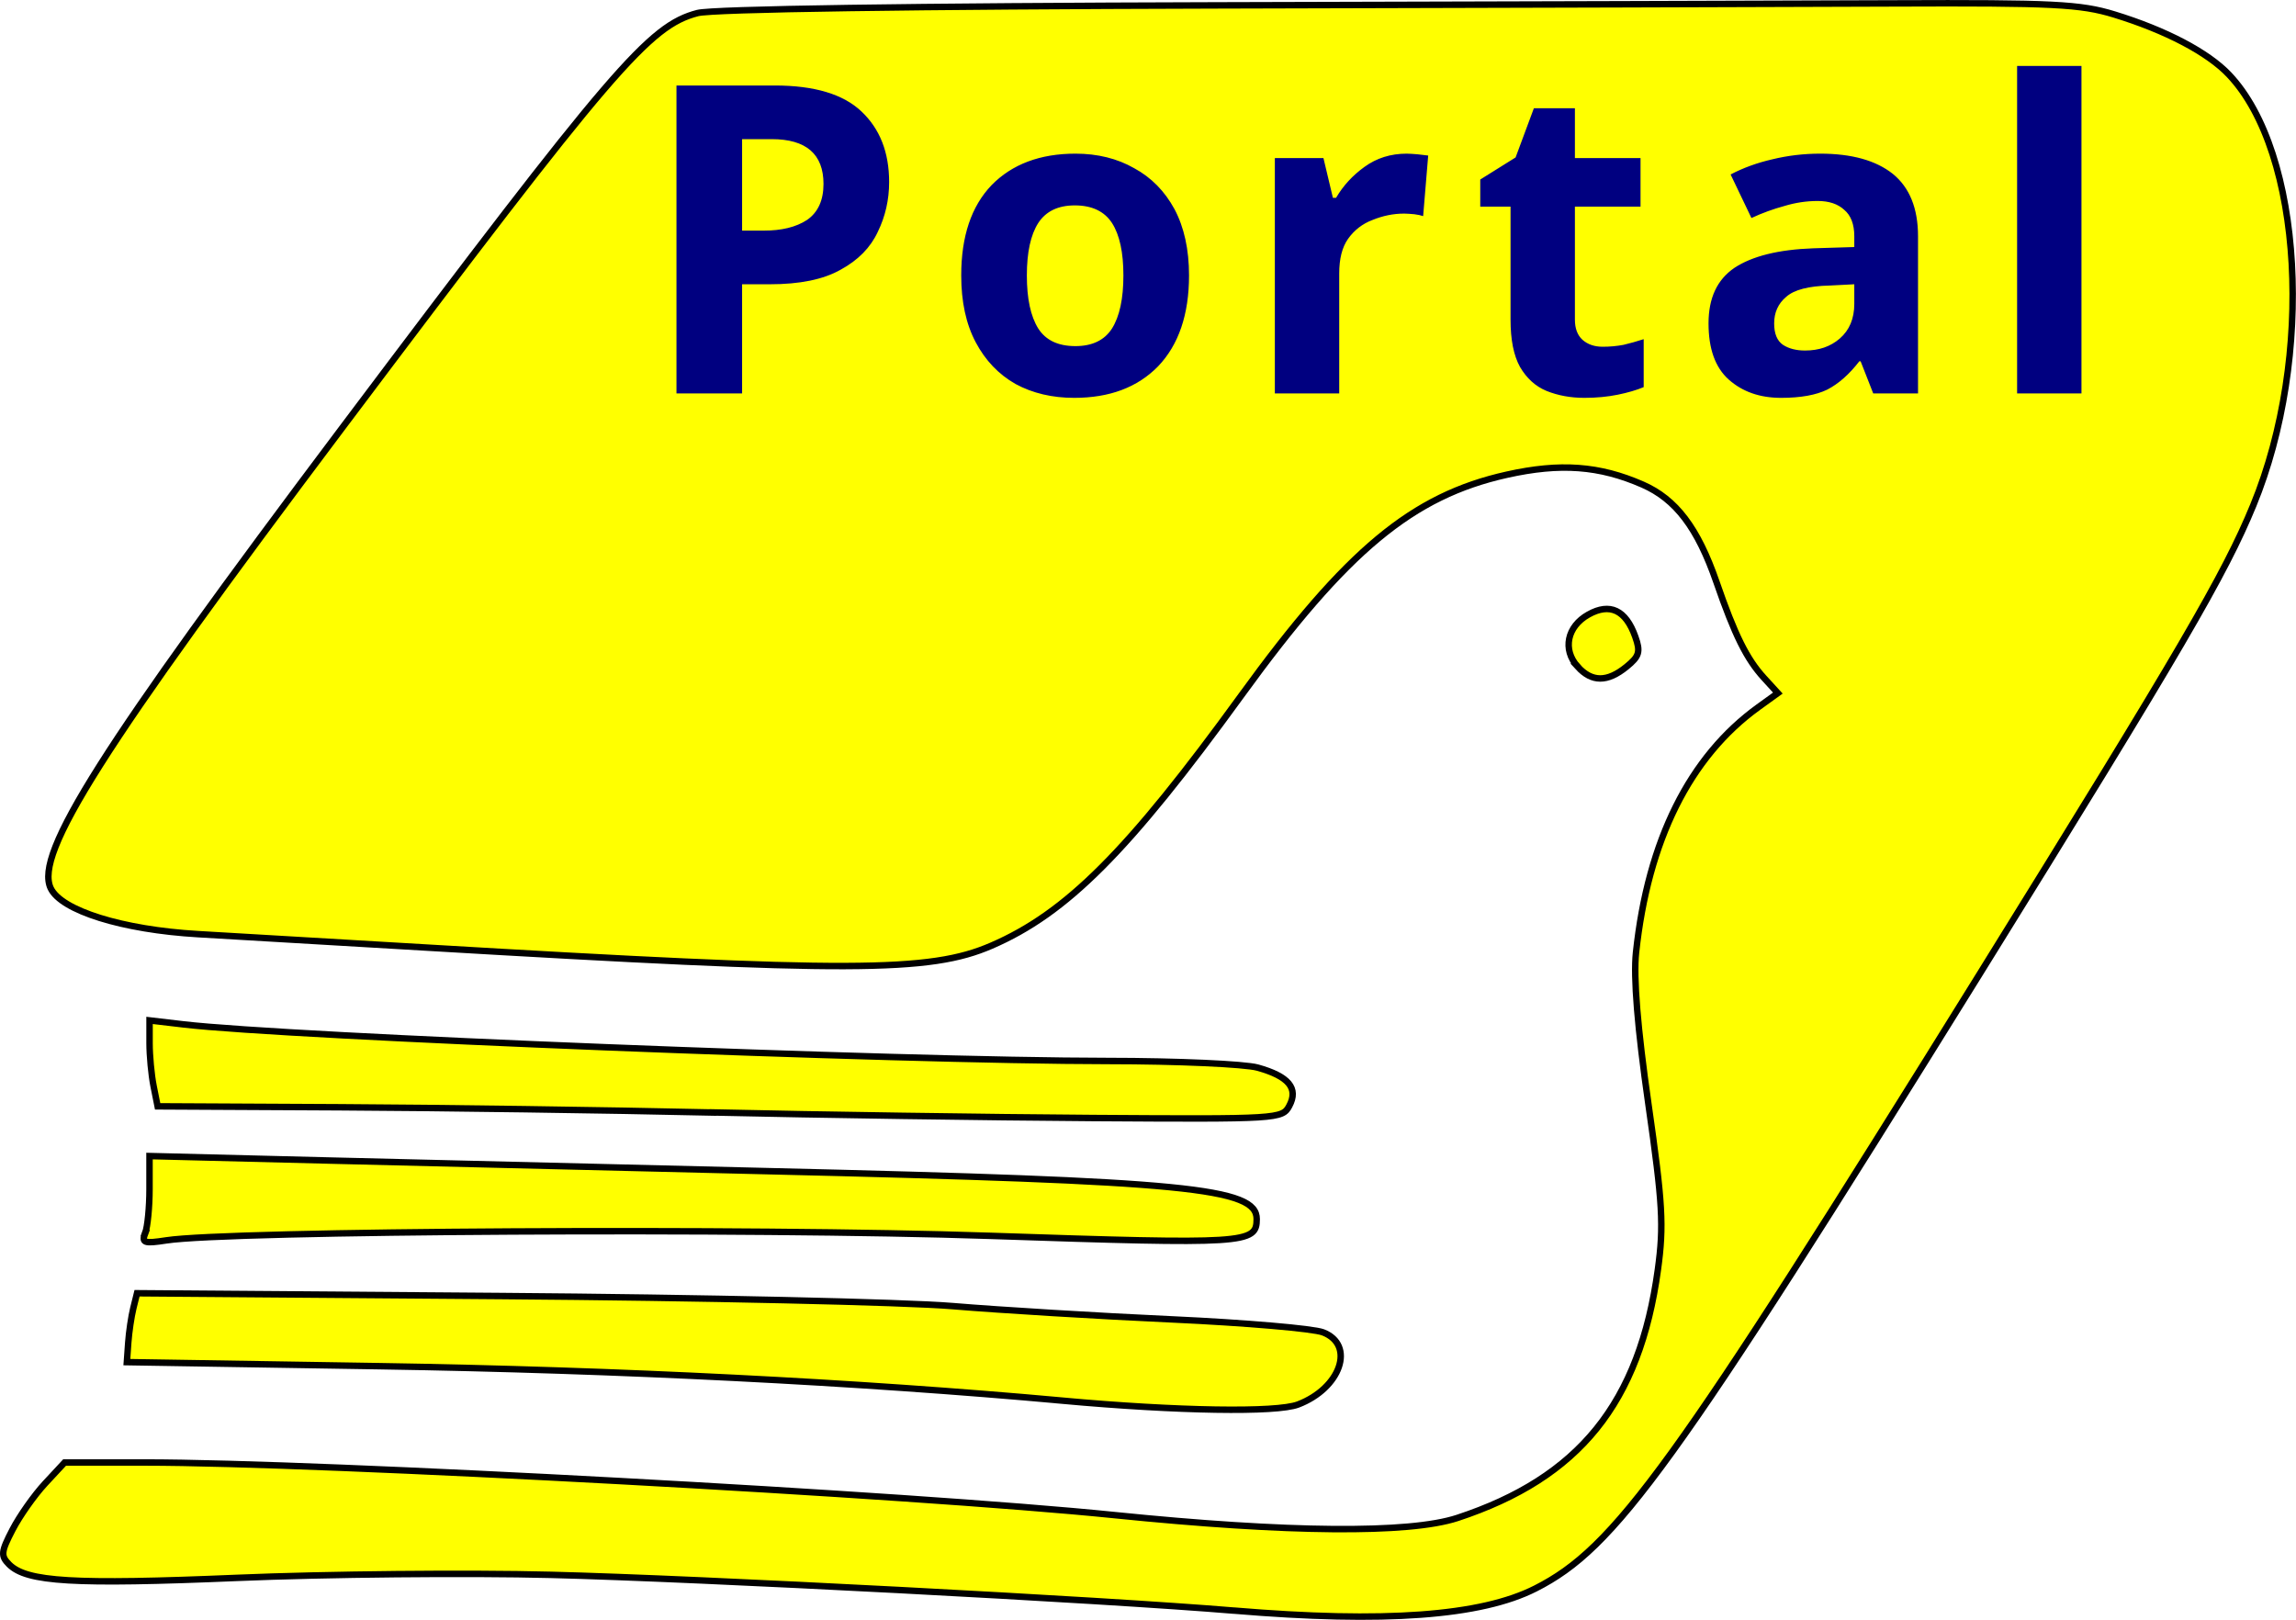
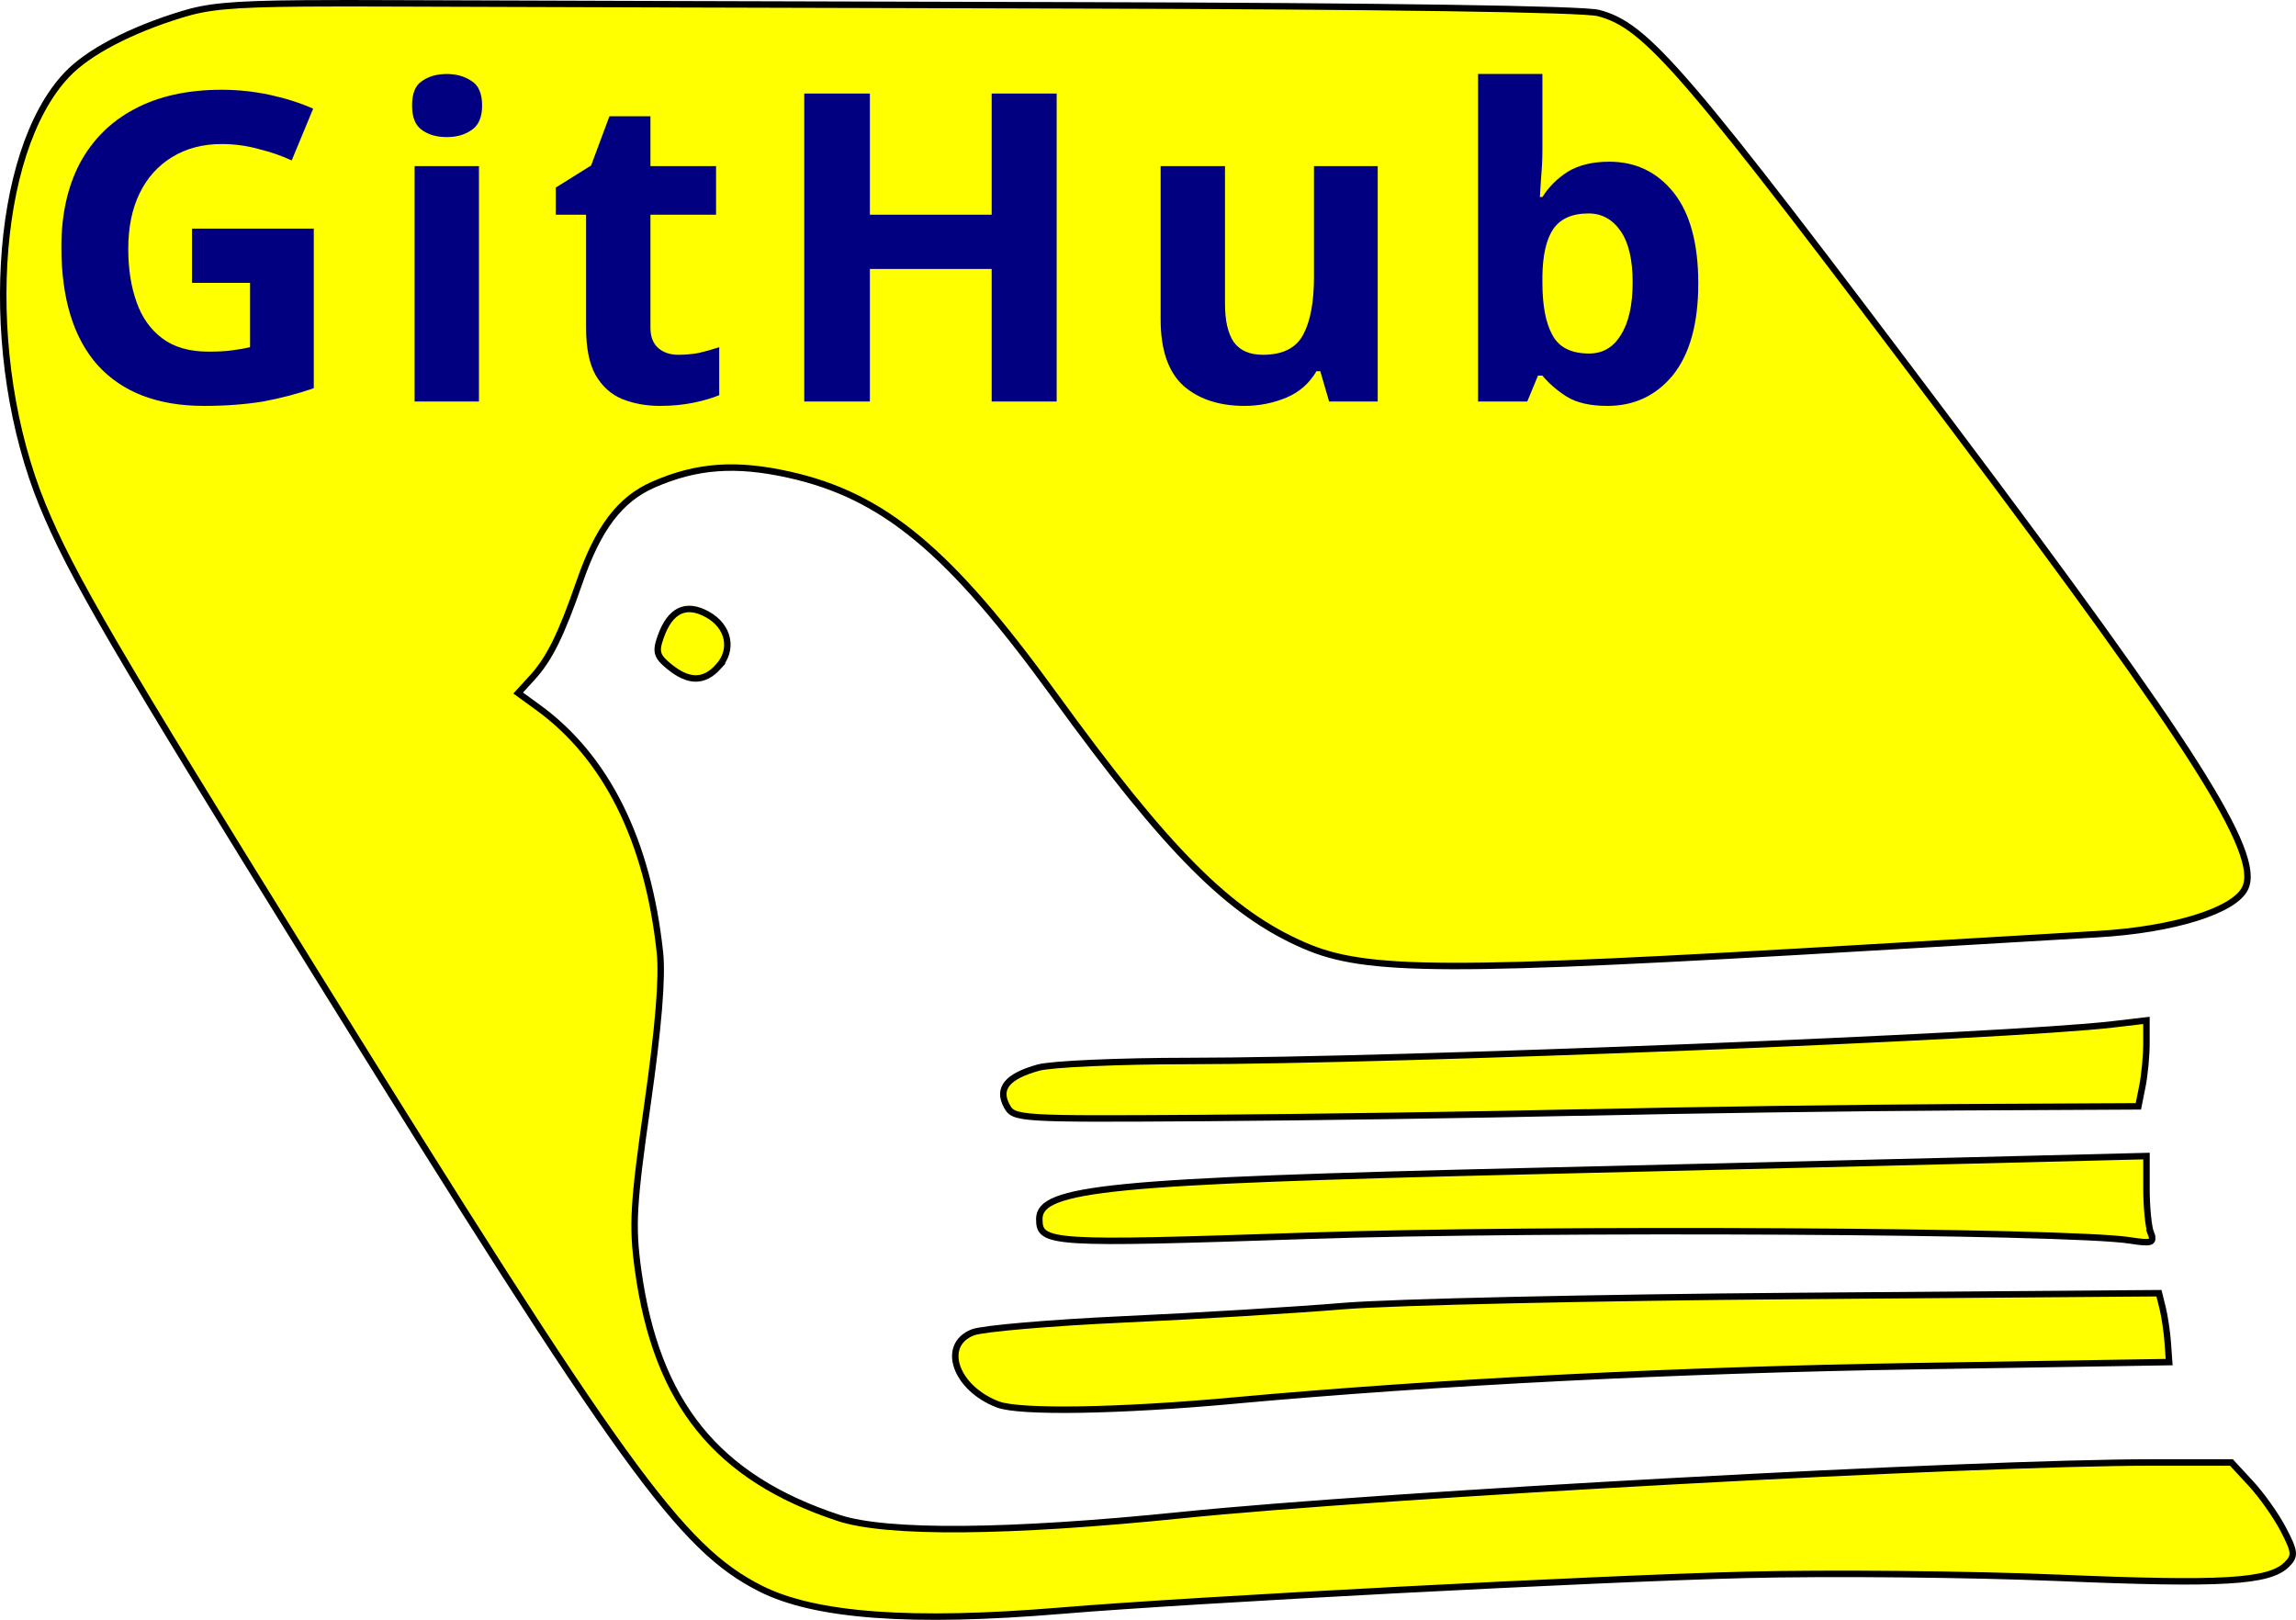
- <svg xmlns="http://www.w3.org/2000/svg" xmlns:xlink="http://www.w3.org/1999/xlink" id="svg2" version="1.1" width="56.851" height="40.112">
+ <svg xmlns="http://www.w3.org/2000/svg" xmlns:xlink="http://www.w3.org/1999/xlink" id="svg2" version="1.1" width="56.851" height="40.11">
  <defs id="defs6">
    <linearGradient x1="186.42" y1="248.05" gradientTransform="matrix(1.1115,0,0,1.1115,27.807,-31.68)" x2="195.7" gradientUnits="userSpaceOnUse" y2="254.92" id="linearGradient3839">
      <stop offset="0" stop-color="#f2f2f2" id="stop3412-2" />
      <stop offset="1" stop-color="#afa2a2" id="stop3414-8" />
    </linearGradient>
    <linearGradient id="linearGradient3410">
      <stop offset="0" style="stop-color:rgb(242, 242, 242)" id="stop3412" />
      <stop offset="1" style="stop-color:rgb(175, 162, 162)" id="stop3414" />
    </linearGradient>
    <linearGradient x1="186.42" y1="248.05" gradientTransform="matrix(1.1115,0,0,1.1115,27.807,-31.68)" x2="195.7" gradientUnits="userSpaceOnUse" y2="254.92" id="linearGradient3839-3">
      <stop offset="0" stop-color="#f2f2f2" id="stop3412-2-6" />
      <stop offset="1" stop-color="#afa2a2" id="stop3414-8-7" />
    </linearGradient>
    <linearGradient x1="186.42" y1="248.05" x2="195.7" gradientUnits="userSpaceOnUse" xlink:href="#linearGradient3410-3" y2="254.92" id="linearGradient3484-5" />
    <linearGradient id="linearGradient3410-3">
      <stop offset="0" style="stop-color:rgb(242, 242, 242)" id="stop3412-5" />
      <stop offset="1" style="stop-color:rgb(175, 162, 162)" id="stop3414-6" />
    </linearGradient>
    <linearGradient x1="186.42" y1="248.05" gradientTransform="translate(-44.738,-8.1871)" x2="195.7" gradientUnits="userSpaceOnUse" xlink:href="#linearGradient3410-3" y2="254.92" id="linearGradient3482-2" />
    <linearGradient id="linearGradient3174">
      <stop offset="0" style="stop-color:rgb(242, 242, 242)" id="stop3176" />
      <stop offset="1" style="stop-color:rgb(175, 162, 162)" id="stop3178" />
    </linearGradient>
    <linearGradient x1="186.42" y1="248.05" gradientTransform="translate(49.012,-1.8121)" x2="195.7" gradientUnits="userSpaceOnUse" xlink:href="#linearGradient3410-3" y2="254.92" id="linearGradient3480-9" />
    <linearGradient id="linearGradient3181">
      <stop offset="0" style="stop-color:rgb(242, 242, 242)" id="stop3183" />
      <stop offset="1" style="stop-color:rgb(175, 162, 162)" id="stop3185" />
    </linearGradient>
    <linearGradient x1="186.42" y1="248.05" gradientTransform="matrix(3.7567,0,0,3.7567,-619.7,-825.45)" x2="195.7" gradientUnits="userSpaceOnUse" xlink:href="#linearGradient3410-3" y2="254.92" id="linearGradient3489-1" />
    <linearGradient id="linearGradient3188">
      <stop offset="0" style="stop-color:rgb(242, 242, 242)" id="stop3190" />
      <stop offset="1" style="stop-color:rgb(175, 162, 162)" id="stop3192" />
    </linearGradient>
    <linearGradient gradientUnits="userSpaceOnUse" y2="46.978" x2="29.705" y1="61.728" x1="14.774" id="linearGradient5758-2" xlink:href="#linearGradient5752-7" />
    <linearGradient id="linearGradient5752-7">
      <stop id="stop5754-0" offset="0" style="stop-color:#183767;stop-opacity:1" />
      <stop style="stop-color:#093679;stop-opacity:1" offset="0.153" id="stop5760-9" />
      <stop id="stop5762-3" offset="0.419" style="stop-color:#0044aa;stop-opacity:1;" />
      <stop style="stop-color:#0044aa;stop-opacity:1;" offset="0.558" id="stop5766-6" />
      <stop id="stop5768-0" offset="0.653" style="stop-color:#2a5fae;stop-opacity:1" />
      <stop style="stop-color:#0044aa;stop-opacity:1;" offset="0.754" id="stop5764-6" />
      <stop id="stop5756-2" offset="1" style="stop-color:#094297;stop-opacity:1" />
    </linearGradient>
    <pattern patternTransform="matrix(1.35,0,0,1.4125,-1.771657,-7.454901)" id="pattern5727-6" xlink:href="#Polkadots-large-1" />
    <pattern patternUnits="userSpaceOnUse" width="10" height="10" patternTransform="translate(0,0) scale(10,10)" id="Polkadots-large-1">
      <circle style="fill:black;stroke:none" cx="2.567" cy="0.810" r="0.45" id="circle5417-8" />
      <circle style="fill:black;stroke:none" cx="3.048" cy="2.33" r="0.45" id="circle5419-7" />
      <circle style="fill:black;stroke:none" cx="4.418" cy="2.415" r="0.45" id="circle5421-9" />
      <circle style="fill:black;stroke:none" cx="1.844" cy="3.029" r="0.45" id="circle5423-2" />
      <circle style="fill:black;stroke:none" cx="6.08" cy="1.363" r="0.45" id="circle5425-0" />
      <circle style="fill:black;stroke:none" cx="5.819" cy="4.413" r="0.45" id="circle5427-2" />
      <circle style="fill:black;stroke:none" cx="4.305" cy="4.048" r="0.45" id="circle5429-3" />
      <circle style="fill:black;stroke:none" cx="5.541" cy="3.045" r="0.45" id="circle5431-7" />
      <circle style="fill:black;stroke:none" cx="4.785" cy="5.527" r="0.45" id="circle5433-5" />
      <circle style="fill:black;stroke:none" cx="2.667" cy="5.184" r="0.45" id="circle5435-9" />
      <circle style="fill:black;stroke:none" cx="7.965" cy="1.448" r="0.45" id="circle5437-2" />
      <circle style="fill:black;stroke:none" cx="7.047" cy="5.049" r="0.45" id="circle5439-2" />
      <circle style="fill:black;stroke:none" cx="4.340" cy="0.895" r="0.45" id="circle5441-8" />
      <circle style="fill:black;stroke:none" cx="7.125" cy="0.340" r="0.45" id="circle5443-9" />
      <circle style="fill:black;stroke:none" cx="9.553" cy="1.049" r="0.45" id="circle5445-7" />
      <circle style="fill:black;stroke:none" cx="7.006" cy="2.689" r="0.45" id="circle5447-3" />
      <circle style="fill:black;stroke:none" cx="8.909" cy="2.689" r="0.45" id="circle5449-6" />
      <circle style="fill:black;stroke:none" cx="9.315" cy="4.407" r="0.45" id="circle5451-1" />
      <circle style="fill:black;stroke:none" cx="7.820" cy="3.870" r="0.45" id="circle5453-2" />
      <circle style="fill:black;stroke:none" cx="8.270" cy="5.948" r="0.45" id="circle5455-9" />
      <circle style="fill:black;stroke:none" cx="7.973" cy="7.428" r="0.45" id="circle5457-3" />
      <circle style="fill:black;stroke:none" cx="9.342" cy="8.072" r="0.45" id="circle5459-1" />
      <circle style="fill:black;stroke:none" cx="8.206" cy="9.315" r="0.45" id="circle5461-9" />
      <circle style="fill:black;stroke:none" cx="9.682" cy="9.475" r="0.45" id="circle5463-4" />
      <circle style="fill:black;stroke:none" cx="9.688" cy="6.186" r="0.45" id="circle5465-7" />
      <circle style="fill:black;stroke:none" cx="3.379" cy="6.296" r="0.45" id="circle5467-8" />
      <circle style="fill:black;stroke:none" cx="2.871" cy="8.204" r="0.45" id="circle5469-4" />
      <circle style="fill:black;stroke:none" cx="4.59" cy="8.719" r="0.45" id="circle5471-5" />
      <circle style="fill:black;stroke:none" cx="3.181" cy="9.671" r="0.45" id="circle5473-0" />
      <circle style="fill:black;stroke:none" cx="5.734" cy="7.315" r="0.45" id="circle5475-3" />
      <circle style="fill:black;stroke:none" cx="6.707" cy="6.513" r="0.45" id="circle5477-6" />
      <circle style="fill:black;stroke:none" cx="5.730" cy="9.670" r="0.45" id="circle5479-1" />
      <circle style="fill:black;stroke:none" cx="6.535" cy="8.373" r="0.45" id="circle5481-0" />
      <circle style="fill:black;stroke:none" cx="4.37" cy="7.154" r="0.45" id="circle5483-6" />
      <circle style="fill:black;stroke:none" cx="0.622" cy="7.25" r="0.45" id="circle5485-3" />
      <circle style="fill:black;stroke:none" cx="0.831" cy="5.679" r="0.45" id="circle5487-2" />
      <circle style="fill:black;stroke:none" cx="1.257" cy="8.519" r="0.45" id="circle5489-0" />
      <circle style="fill:black;stroke:none" cx="1.989" cy="6.877" r="0.45" id="circle5491-6" />
      <circle style="fill:black;stroke:none" cx="0.374" cy="3.181" r="0.45" id="circle5493-1" />
      <circle style="fill:black;stroke:none" cx="1.166" cy="1.664" r="0.45" id="circle5495-5" />
      <circle style="fill:black;stroke:none" cx="1.151" cy="0.093" r="0.45" id="circle5497-5" />
      <circle style="fill:black;stroke:none" cx="1.151" cy="10.093" r="0.45" id="circle5499-4" />
      <circle style="fill:black;stroke:none" cx="1.302" cy="4.451" r="0.45" id="circle5501-7" />
      <circle style="fill:black;stroke:none" cx="3.047" cy="3.763" r="0.45" id="circle5503-6" />
    </pattern>
+     <clipPath clipPathUnits="userSpaceOnUse" id="clipPath317">
+       <path id="path319" style="fill:#ff0000;fill-opacity:1;fill-rule:nonzero;stroke:none" d="m 0,0 v 40.111 h 51.355 c 0.327,-0.288 0.711,-0.434 1.094,-0.434 0.382,0 0.763,0.145 1.09,0.434 h 2.092 c 0.049,-0.008 0.097,-0.018 0.146,-0.025 0.09,-0.124 0.151,-0.199 0.109,-0.098 -0.012,0.03 -0.028,0.059 -0.043,0.088 0.013,-0.002 0.025,-0.004 0.037,-0.006 0.008,-0.017 0.04,-0.065 0.061,-0.078 0.035,-0.023 0.068,-0.05 0.102,-0.074 0.086,-0.085 0.172,-0.171 0.258,-0.256 0.037,-0.008 0.074,-0.016 0.111,-0.023 0.086,-0.067 0.173,-0.134 0.262,-0.195 0.028,-0.03 0.048,-0.05 0.076,-0.082 0.029,-0.033 0.064,-0.054 0.102,-0.07 V 0 Z m 56.412,39.639 c -0.122,0.095 -0.245,0.19 -0.369,0.279 -0.051,0.05 -0.101,0.101 -0.152,0.15 0.023,-0.004 0.046,-0.008 0.068,-0.012 0.015,-0.007 0.031,-0.017 0.045,-0.02 0.012,-0.002 0.024,-0.002 0.035,-0.004 0.066,-0.036 0.131,-0.074 0.197,-0.109 0.082,-0.089 0.185,-0.203 0.279,-0.307 -0.035,0.007 -0.069,0.014 -0.104,0.021 z m -0.373,0.395 c -0.007,0.004 -0.014,0.008 -0.021,0.012 0.034,-0.006 0.069,-0.012 0.102,-0.02 -0.027,0.003 -0.054,0.004 -0.08,0.008 z m -0.021,0.012 c -0.02,0.004 -0.039,0.008 -0.059,0.012 -0.028,0.013 -0.057,0.031 -0.088,0.055 h 0.016 c 0.044,-0.022 0.088,-0.043 0.131,-0.066 z m 0.834,-0.334 c -0.008,0.008 -0.016,0.015 -0.023,0.023 0.007,-4.58e-4 0.016,3.96e-4 0.023,0 z m -0.064,0.359 c -0.014,0.013 -0.029,0.028 -0.043,0.041 h 0.107 v -0.029 c -0.021,-0.004 -0.045,-0.006 -0.064,-0.012 z" />
+     </clipPath>
  </defs>
-   <path style="fill:#ffff00;stroke:#000000;stroke-width:0.16" d="m 30.556,39.882 c -3.22,-0.27 -13.245,-0.795 -16.914,-0.886 -2.072,-0.052 -5.571,-0.018 -7.775,0.075 -4.048,0.17 -5.206,0.102 -5.641,-0.333 -0.211,-0.211 -0.202,-0.31 0.084,-0.86 0.177,-0.342 0.54,-0.856 0.806,-1.143 l 0.484,-0.521 h 1.975 c 4.398,0 19.013,0.793 24.014,1.302 4.3,0.438 7.304,0.463 8.497,0.071 3.017,-0.993 4.513,-2.846 4.965,-6.151 0.149,-1.091 0.119,-1.625 -0.234,-4.09 -0.271,-1.893 -0.373,-3.141 -0.308,-3.757 0.296,-2.778 1.33,-4.853 3.031,-6.08 l 0.481,-0.347 -0.342,-0.374 c -0.431,-0.471 -0.723,-1.06 -1.179,-2.378 -0.463,-1.337 -1.003,-2.05 -1.828,-2.411 -1.071,-0.469 -2.037,-0.54 -3.359,-0.245 -2.341,0.521 -3.971,1.875 -6.573,5.462 -2.811,3.874 -4.331,5.396 -6.191,6.201 -1.53,0.662 -3.493,0.668 -14.035,0.044 -2.204,-0.13 -4.729,-0.279 -5.611,-0.33 -1.875,-0.109 -3.392,-0.583 -3.65,-1.141 -0.397,-0.857 1.258,-3.467 7.244,-11.427 6.667,-8.866 7.578,-9.929 8.776,-10.24 0.378,-0.098 5.353,-0.171 12.88,-0.19 6.745,-0.017 14.284,-0.039 16.753,-0.049 3.926,-0.016 4.609,0.018 5.444,0.274 1.278,0.392 2.318,0.938 2.843,1.492 1.83,1.932 2.114,6.985 0.6,10.663 -0.707,1.718 -1.789,3.571 -6.769,11.596 -7.614,12.269 -9.026,14.222 -11.005,15.225 -1.349,0.684 -3.743,0.859 -7.465,0.547 z" id="path36752" />
-   <path style="fill:#ffff00;stroke:#000000;stroke-width:0.16" d="m 39.064,16.507 c -0.381,-0.421 -0.262,-0.995 0.267,-1.29 0.533,-0.298 0.925,-0.113 1.16,0.549 0.134,0.375 0.101,0.486 -0.218,0.745 -0.477,0.387 -0.857,0.385 -1.21,-0.004 z" id="path36791" />
-   <path style="fill:#ffff00;stroke:#000000;stroke-width:0.16" d="m 17.65,27.548 c -2.601,-0.059 -6.758,-0.117 -9.238,-0.13 l -4.509,-0.023 -0.1,-0.501 c -0.055,-0.276 -0.1,-0.754 -0.1,-1.064 v -0.563 l 0.844,0.099 c 2.599,0.305 17.682,0.903 22.883,0.906 1.719,10e-4 3.389,0.075 3.71,0.164 0.77,0.214 1.017,0.513 0.784,0.948 -0.173,0.324 -0.277,0.33 -4.861,0.3 -2.576,-0.017 -6.812,-0.079 -9.413,-0.138 z" id="path36830" />
-   <path style="fill:#ffff00;stroke:#000000;stroke-width:0.16" d="m 3.595,30.533 c 0.059,-0.153 0.107,-0.645 0.107,-1.093 v -0.814 l 4.449,0.111 c 2.447,0.061 7.335,0.179 10.862,0.263 10.378,0.245 12.104,0.414 12.104,1.185 0,0.614 -0.257,0.63 -6.617,0.416 -5.883,-0.198 -18.838,-0.126 -20.383,0.113 -0.55,0.085 -0.615,0.063 -0.521,-0.181 z" id="path36869" />
-   <path style="fill:#ffff00;stroke:#000000;stroke-width:0.16" d="m 26.307,34.682 c -5.086,-0.462 -10.959,-0.758 -16.914,-0.853 l -6.252,-0.1 0.034,-0.481 c 0.019,-0.265 0.076,-0.649 0.126,-0.853 l 0.092,-0.372 9.012,0.069 c 4.957,0.038 9.986,0.15 11.176,0.249 1.19,0.099 3.643,0.248 5.451,0.33 1.808,0.083 3.485,0.227 3.727,0.32 0.809,0.311 0.438,1.385 -0.618,1.787 -0.538,0.204 -2.973,0.165 -5.835,-0.095 z" id="path36908" />
-   <text xml:space="preserve" style="font-size:10.667px;line-height:1.25;font-family:'Berlin Sans FB';-inkscape-font-specification:'Berlin Sans FB';letter-spacing:0.82px;fill:#000080;opacity:1" x="15.797" y="9.742" id="text82024-7">
-     <tspan id="tspan82022-0" x="15.797" y="9.742" style="font-style:normal;font-variant:normal;font-weight:bold;font-stretch:normal;font-family:'Futura Md BT';-inkscape-font-specification:'Futura Md BT Bold';fill:#000080" dx="0">Portal</tspan>
+   <path id="path36752" clip-path="url(#clipPath317)" style="fill:#ffff00;stroke:#000000;stroke-width:0.16" d="M 7.555,0.084 C 5.667,0.099 5.127,0.165 4.5,0.357 3.222,0.749 2.181,1.295 1.656,1.85 c -1.83,1.932 -2.114,6.986 -0.6,10.664 0.707,1.718 1.789,3.571 6.77,11.596 7.614,12.269 9.024,14.221 11.004,15.225 1.349,0.684 3.744,0.858 7.465,0.547 h 0.002 c 3.222,-0.27 13.244,-0.793 16.912,-0.885 2.072,-0.052 5.571,-0.019 7.775,0.074 4.048,0.17 5.206,0.103 5.641,-0.332 0.211,-0.211 0.202,-0.311 -0.084,-0.861 -0.177,-0.342 -0.541,-0.856 -0.807,-1.143 l -0.482,-0.521 h -1.977 c -4.398,0 -19.012,0.793 -24.014,1.303 -4.3,0.438 -7.304,0.463 -8.496,0.07 -3.017,-0.993 -4.514,-2.845 -4.967,-6.15 -0.149,-1.091 -0.118,-1.625 0.234,-4.09 0.271,-1.893 0.374,-3.142 0.309,-3.758 -0.296,-2.778 -1.331,-4.853 -3.031,-6.08 l -0.48,-0.348 0.342,-0.373 c 0.431,-0.471 0.722,-1.06 1.178,-2.377 C 14.812,13.073 15.353,12.361 16.178,12 c 1.071,-0.469 2.038,-0.54 3.359,-0.246 2.341,0.521 3.97,1.874 6.572,5.461 2.811,3.874 4.331,5.397 6.191,6.201 1.53,0.662 3.493,0.668 14.035,0.045 2.204,-0.13 4.73,-0.279 5.611,-0.33 1.875,-0.109 3.39,-0.583 3.648,-1.141 C 55.993,21.133 54.34,18.523 48.354,10.562 41.687,1.697 40.774,0.633 39.576,0.322 39.198,0.224 34.224,0.151 26.697,0.133 19.952,0.116 12.412,0.094 9.943,0.084 c -0.982,-0.004 -1.76,-0.005 -2.389,0 z" transform="translate(-3.0607266e-4,-4.4146773e-4)" />
+   <path style="fill:#ffff00;stroke:#000000;stroke-width:0.16" d="m 17.787,16.507 c 0.381,-0.421 0.262,-0.995 -0.267,-1.29 -0.533,-0.298 -0.925,-0.113 -1.16,0.549 -0.134,0.375 -0.101,0.486 0.218,0.745 0.477,0.387 0.857,0.385 1.21,-0.004 z" id="path36791" />
+   <path style="fill:#ffff00;stroke:#000000;stroke-width:0.16" d="m 39.201,27.548 c 2.601,-0.059 6.758,-0.117 9.238,-0.13 l 4.509,-0.023 0.1,-0.501 c 0.055,-0.276 0.1,-0.754 0.1,-1.064 v -0.563 l -0.844,0.099 c -2.599,0.305 -17.682,0.903 -22.883,0.906 -1.719,0.001 -3.389,0.075 -3.71,0.164 -0.77,0.214 -1.017,0.513 -0.784,0.948 0.173,0.324 0.277,0.33 4.861,0.3 2.576,-0.017 6.812,-0.079 9.413,-0.138 z" id="path36830" />
+   <path style="fill:#ffff00;stroke:#000000;stroke-width:0.16" d="m 53.256,30.533 c -0.059,-0.153 -0.107,-0.645 -0.107,-1.093 v -0.814 l -4.449,0.111 c -2.447,0.061 -7.335,0.179 -10.862,0.263 -10.378,0.245 -12.104,0.414 -12.104,1.185 0,0.614 0.257,0.63 6.617,0.416 5.883,-0.198 18.838,-0.126 20.383,0.113 0.55,0.085 0.615,0.063 0.521,-0.181 z" id="path36869" />
+   <path style="fill:#ffff00;stroke:#000000;stroke-width:0.16" d="m 30.544,34.681 c 5.086,-0.462 10.959,-0.758 16.914,-0.853 l 6.252,-0.1 -0.034,-0.481 c -0.019,-0.265 -0.076,-0.649 -0.126,-0.853 l -0.092,-0.372 -9.012,0.069 c -4.957,0.038 -9.986,0.15 -11.176,0.249 -1.19,0.099 -3.643,0.248 -5.451,0.33 -1.808,0.083 -3.485,0.227 -3.727,0.32 -0.809,0.311 -0.438,1.385 0.618,1.787 0.538,0.204 2.973,0.165 5.835,-0.095 z" id="path36908" />
+   <text xml:space="preserve" style="font-size:40px;line-height:1.25;font-family:'Berlin Sans FB';-inkscape-font-specification:'Berlin Sans FB'" x="38.458" y="15.822" id="text58928">
+     <tspan id="tspan58926" x="38.458" y="15.822" />
+   </text>
+   <text xml:space="preserve" style="font-size:10.667px;line-height:1.25;font-family:'Berlin Sans FB';-inkscape-font-specification:'Berlin Sans FB';letter-spacing:0.82px;fill:#000080" x="0.896" y="9.941" id="text82024-7">
+     <tspan id="tspan82022-0" x="0.896" y="9.941" style="font-style:normal;font-variant:normal;font-weight:bold;font-stretch:normal;font-family:'Futura Md BT';-inkscape-font-specification:'Futura Md BT Bold';fill:#000080">GitHub</tspan>
  </text>
</svg>
